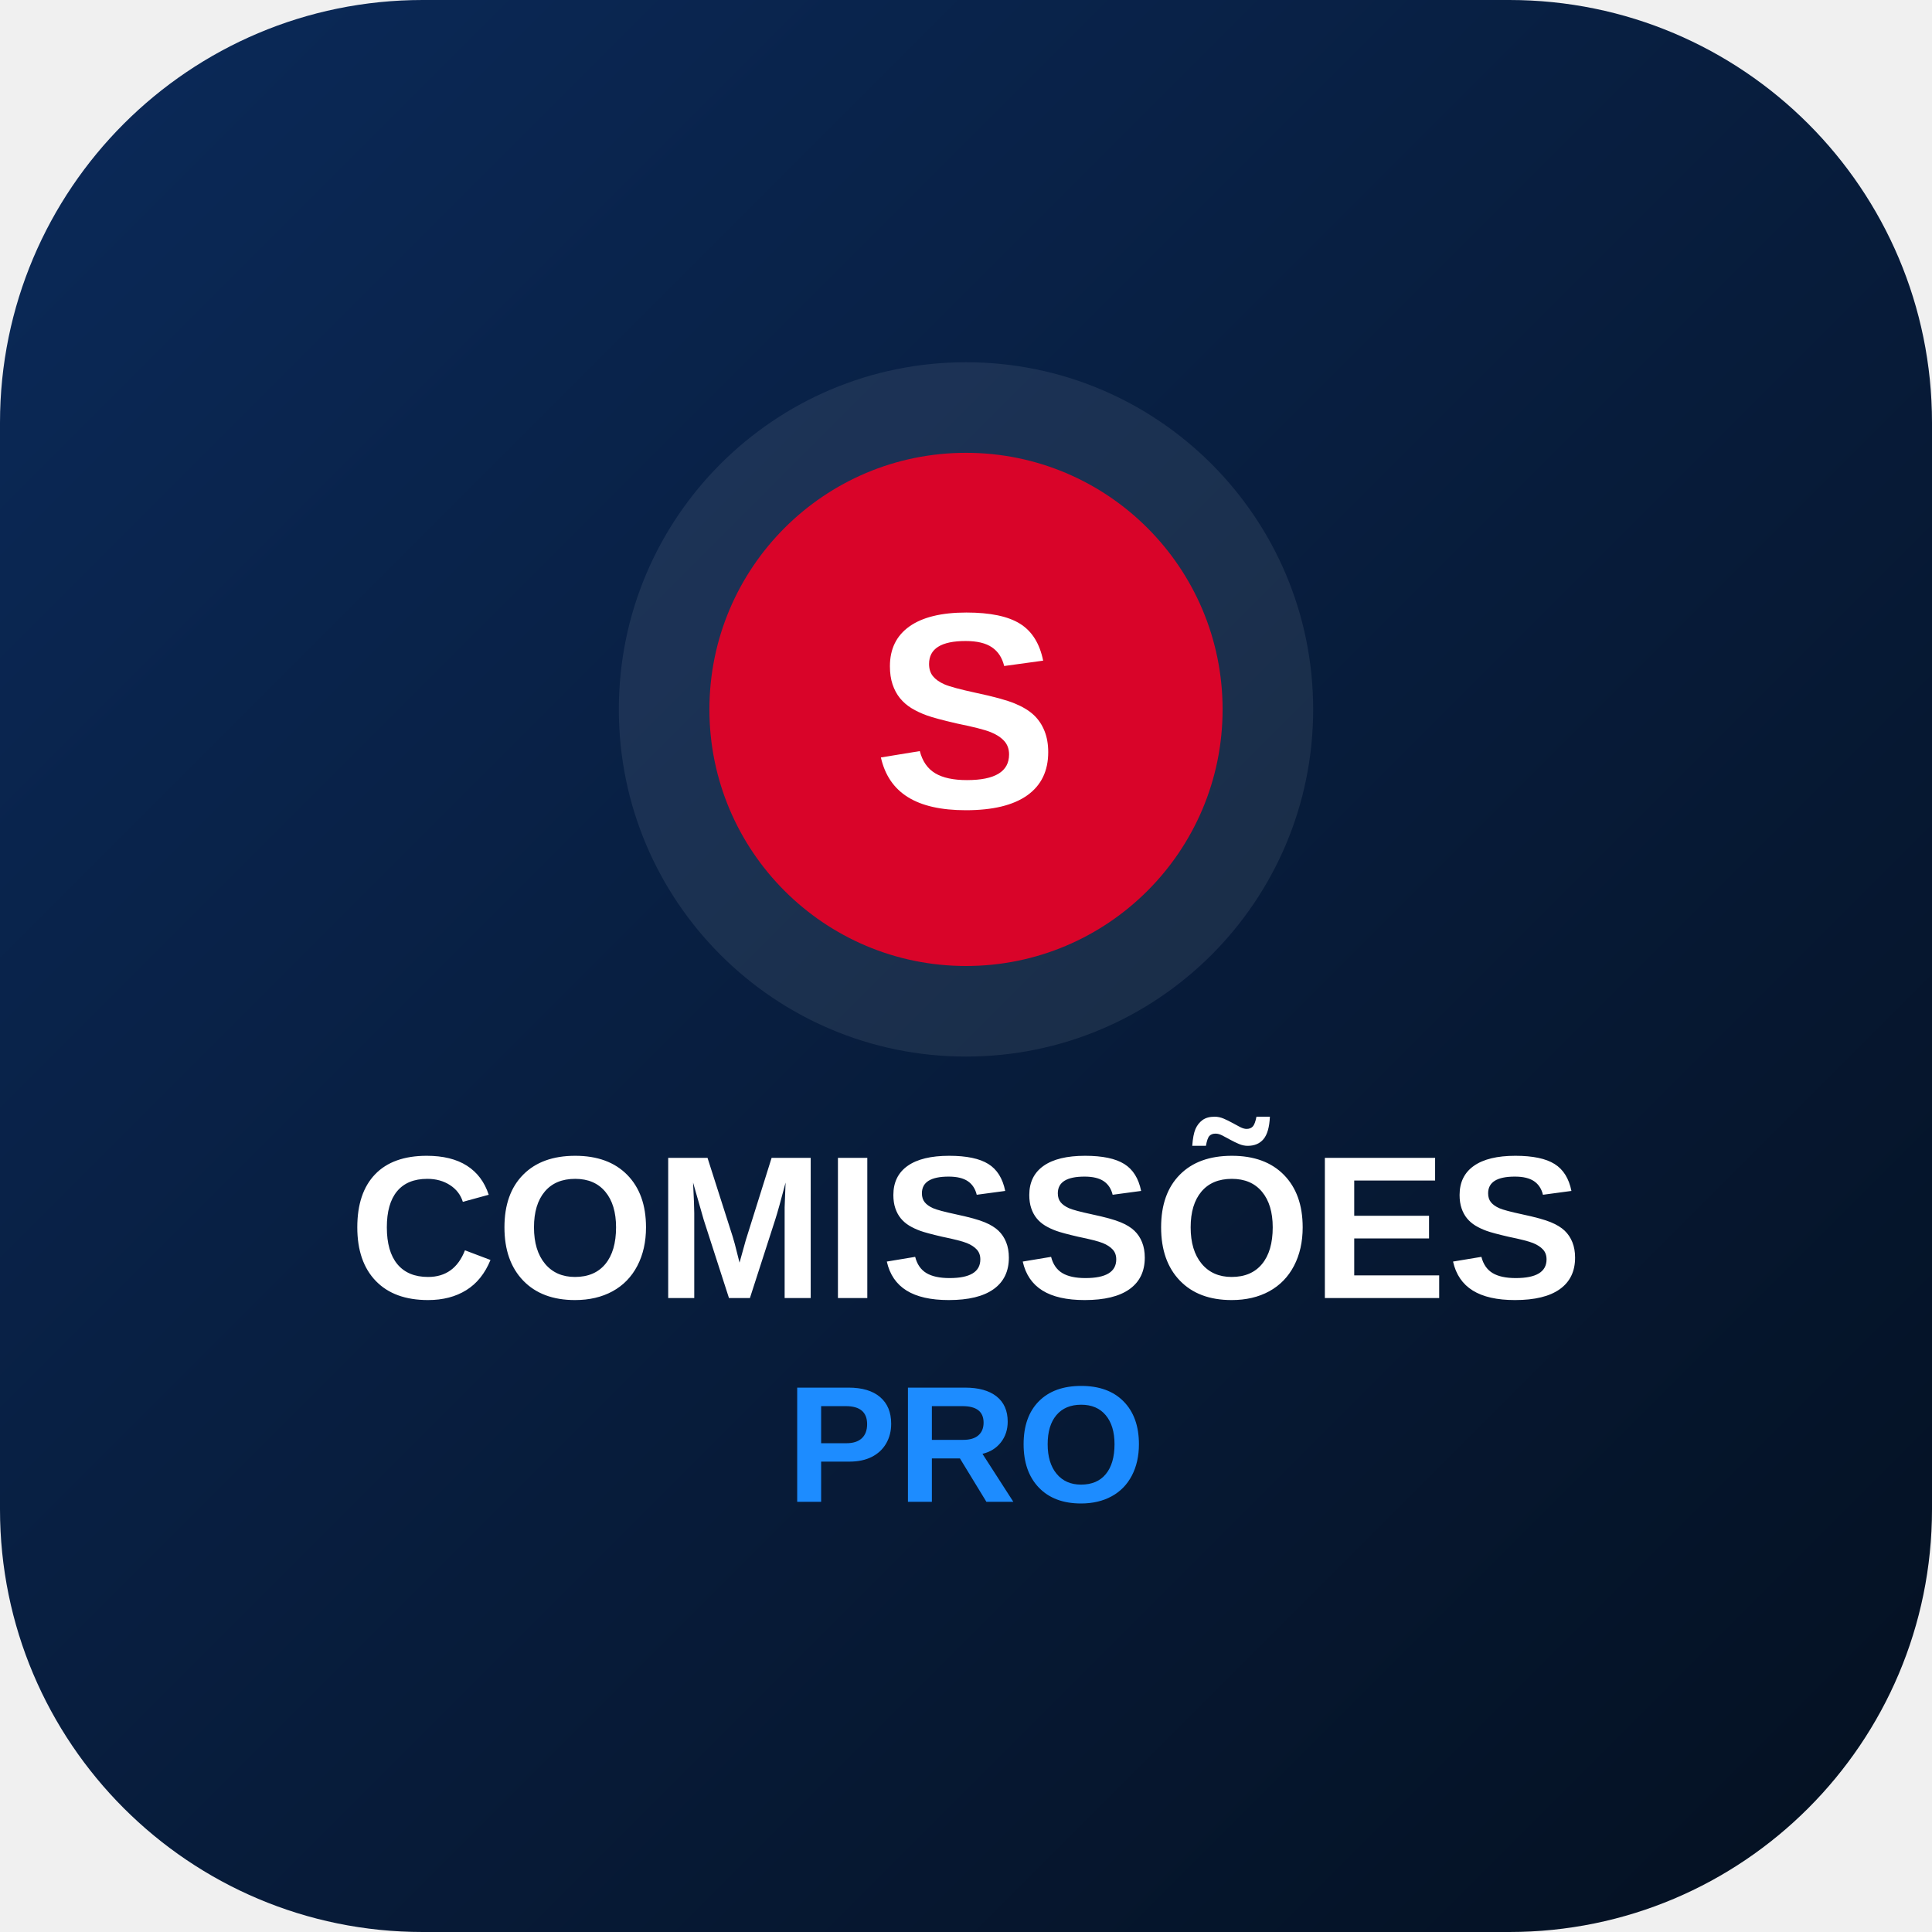
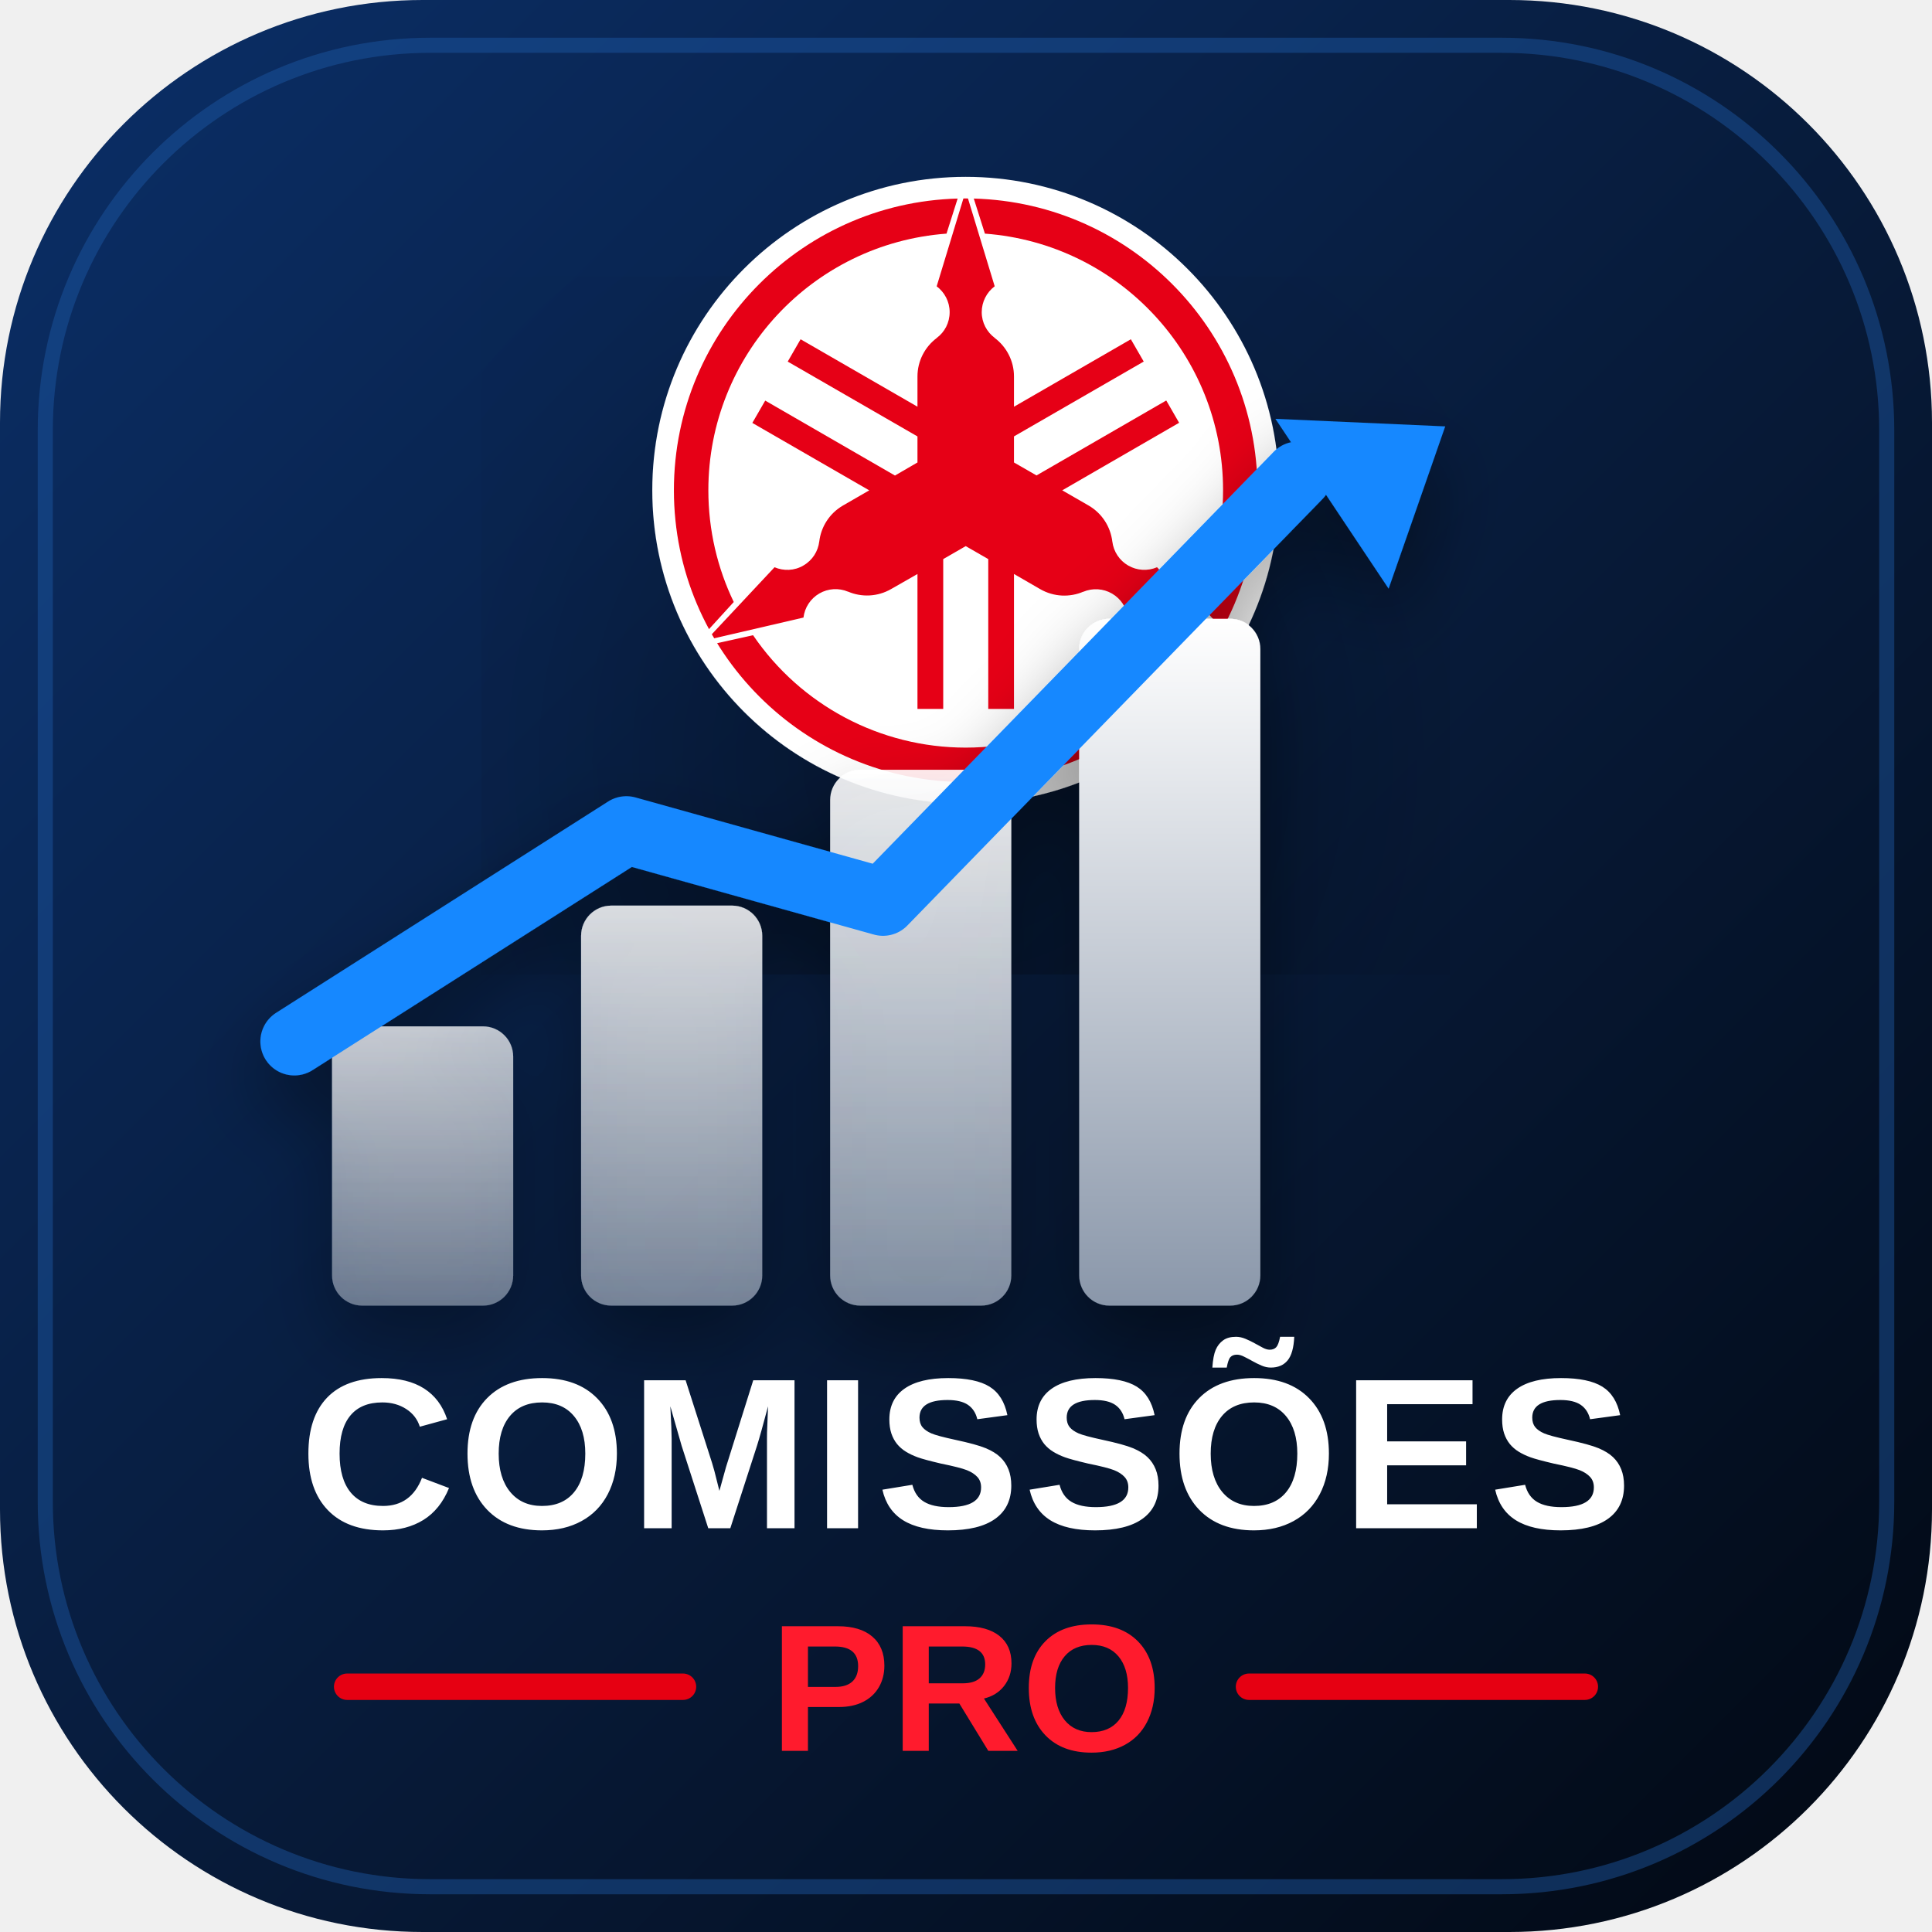
- <svg xmlns="http://www.w3.org/2000/svg" viewBox="0 0 512 512">
+ <svg xmlns="http://www.w3.org/2000/svg" viewBox="0 0 512 512" role="img" aria-label="Comissões PRO">
  <defs>
-     <linearGradient id="g" x1="0" y1="0" x2="1" y2="1">
-       <stop offset="0" stop-color="#0b2a5a" />
-       <stop offset="1" stop-color="#041020" />
+     <linearGradient id="bg" x1="0" y1="0" x2="1" y2="1">
+       <stop offset="0" stop-color="#0b2f68" />
+       <stop offset="0.55" stop-color="#071a38" />
+       <stop offset="1" stop-color="#020812" />
    </linearGradient>
+     <linearGradient id="bars" x1="0" y1="1" x2="0" y2="0">
+       <stop offset="0" stop-color="#8a97aa" />
+       <stop offset="1" stop-color="#ffffff" />
+     </linearGradient>
+     <filter id="shadow" x="-30%" y="-30%" width="160%" height="160%">
+       <feDropShadow dx="0" dy="10" stdDeviation="10" flood-color="#000" flood-opacity="0.4" />
+     </filter>
  </defs>
-   <rect width="512" height="512" rx="112" fill="url(#g)" />
-   <circle cx="256" cy="188" r="92" fill="#ffffff" opacity="0.08" />
-   <circle cx="256" cy="188" r="68" fill="#d90429" />
-   <text x="256" y="214" text-anchor="middle" font-family="Arial,sans-serif" font-size="74" font-weight="700" fill="#fff">S</text>
-   <text x="256" y="344" text-anchor="middle" font-family="Arial,sans-serif" font-size="54" font-weight="800" fill="#fff">COMISSÕES</text>
-   <text x="256" y="398" text-anchor="middle" font-family="Arial,sans-serif" font-size="44" font-weight="800" fill="#1d8cff">PRO</text>
+   <rect width="512" height="512" rx="112" fill="url(#bg)" />
+   <rect x="12" y="12" width="488" height="488" rx="102" fill="none" stroke="#1d5aa7" stroke-opacity="0.45" stroke-width="4" />
+   <g transform="translate(170 44) scale(7.16)" fill="#fff" filter="url(#shadow)">
+     <circle cx="12" cy="12" r="11.2" fill="#e60012" stroke="#fff" stroke-width="0.8" />
+     <path d="M12 .804c-.1 0-.183.06-.218.147l-.492 1.551A9.523 9.523 0 002.475 12c0 1.48.337 2.885.94 4.136l-1.1 1.206a.241.241 0 00-.015.262.246.246 0 00.238.115l1.592-.353a9.52 9.52 0 007.87 4.16c3.27 0 6.16-1.652 7.874-4.16l1.592.353a.236.236 0 00.23-.123.234.234 0 00-.016-.262l-1.1-1.198A9.431 9.431 0 0021.526 12a9.523 9.523 0 00-8.815-9.498L12.218.947A.237.237 0 0012 .804zm-.003.25c.024 0 .048.02.056.043l1.02 3.354a1.2 1.2 0 00-.48.957c0 .389.19.734.48.952h-.004c.436.326.718.846.718 1.429v1.12l4.326-2.497.476.825-4.802 2.77v.965l.834.48 4.802-2.774.476.825-4.326 2.5.972.56c.508.294.818.798.882 1.338v-.004a1.193 1.193 0 001.655.953l2.393 2.56c.02.02.02.047.008.07-.016.025-.04.033-.068.029l-3.413-.794a1.193 1.193 0 00-1.65-.957l.003-.004c-.5.215-1.091.199-1.6-.095l-.968-.56v4.994h-.952v-5.545l-.834-.48-.833.48v5.545h-.953V15.1l-.972.555c-.508.294-1.1.31-1.6.096l.004.004a1.193 1.193 0 00-1.651.957l-3.413.793a.054.054 0 01-.063-.028c-.016-.02-.012-.047.008-.067l2.397-2.56c.333.143.73.135 1.067-.064.338-.194.544-.528.588-.889v.004c.063-.54.373-1.044.88-1.337l.97-.56-4.327-2.496.477-.826 4.802 2.774.833-.484v-.964l-4.802-2.77.476-.826 4.326 2.496V7.79c0-.583.282-1.103.719-1.429h-.004c.29-.214.476-.56.476-.952 0-.393-.19-.738-.48-.957l1.02-3.353c.008-.028.031-.044.051-.044z" />
+   </g>
+   <g filter="url(#shadow)">
+     <rect x="88" y="272" width="48" height="74" rx="8" fill="url(#bars)" opacity="0.72" />
+     <rect x="154" y="240" width="48" height="106" rx="8" fill="url(#bars)" opacity="0.82" />
+     <rect x="220" y="204" width="48" height="142" rx="8" fill="url(#bars)" opacity="0.9" />
+     <rect x="286" y="164" width="48" height="182" rx="8" fill="url(#bars)" />
+     <path d="M78 276 L166 220 L234 239 L344 126" fill="none" stroke="#1688ff" stroke-width="18" stroke-linecap="round" stroke-linejoin="round" />
+     <path d="M338 111 L383 113 L368 156 Z" fill="#1688ff" />
+   </g>
+   <text x="256" y="405" text-anchor="middle" font-family="Arial,Helvetica,sans-serif" font-size="57" font-weight="900" letter-spacing="1" fill="#fff">COMISSÕES</text>
+   <line x1="92" y1="447" x2="181" y2="447" stroke="#e60012" stroke-width="7" stroke-linecap="round" />
+   <text x="256" y="464" text-anchor="middle" font-family="Arial,Helvetica,sans-serif" font-size="48" font-weight="900" fill="#ff1b2d">PRO</text>
+   <line x1="331" y1="447" x2="420" y2="447" stroke="#e60012" stroke-width="7" stroke-linecap="round" />
</svg>
